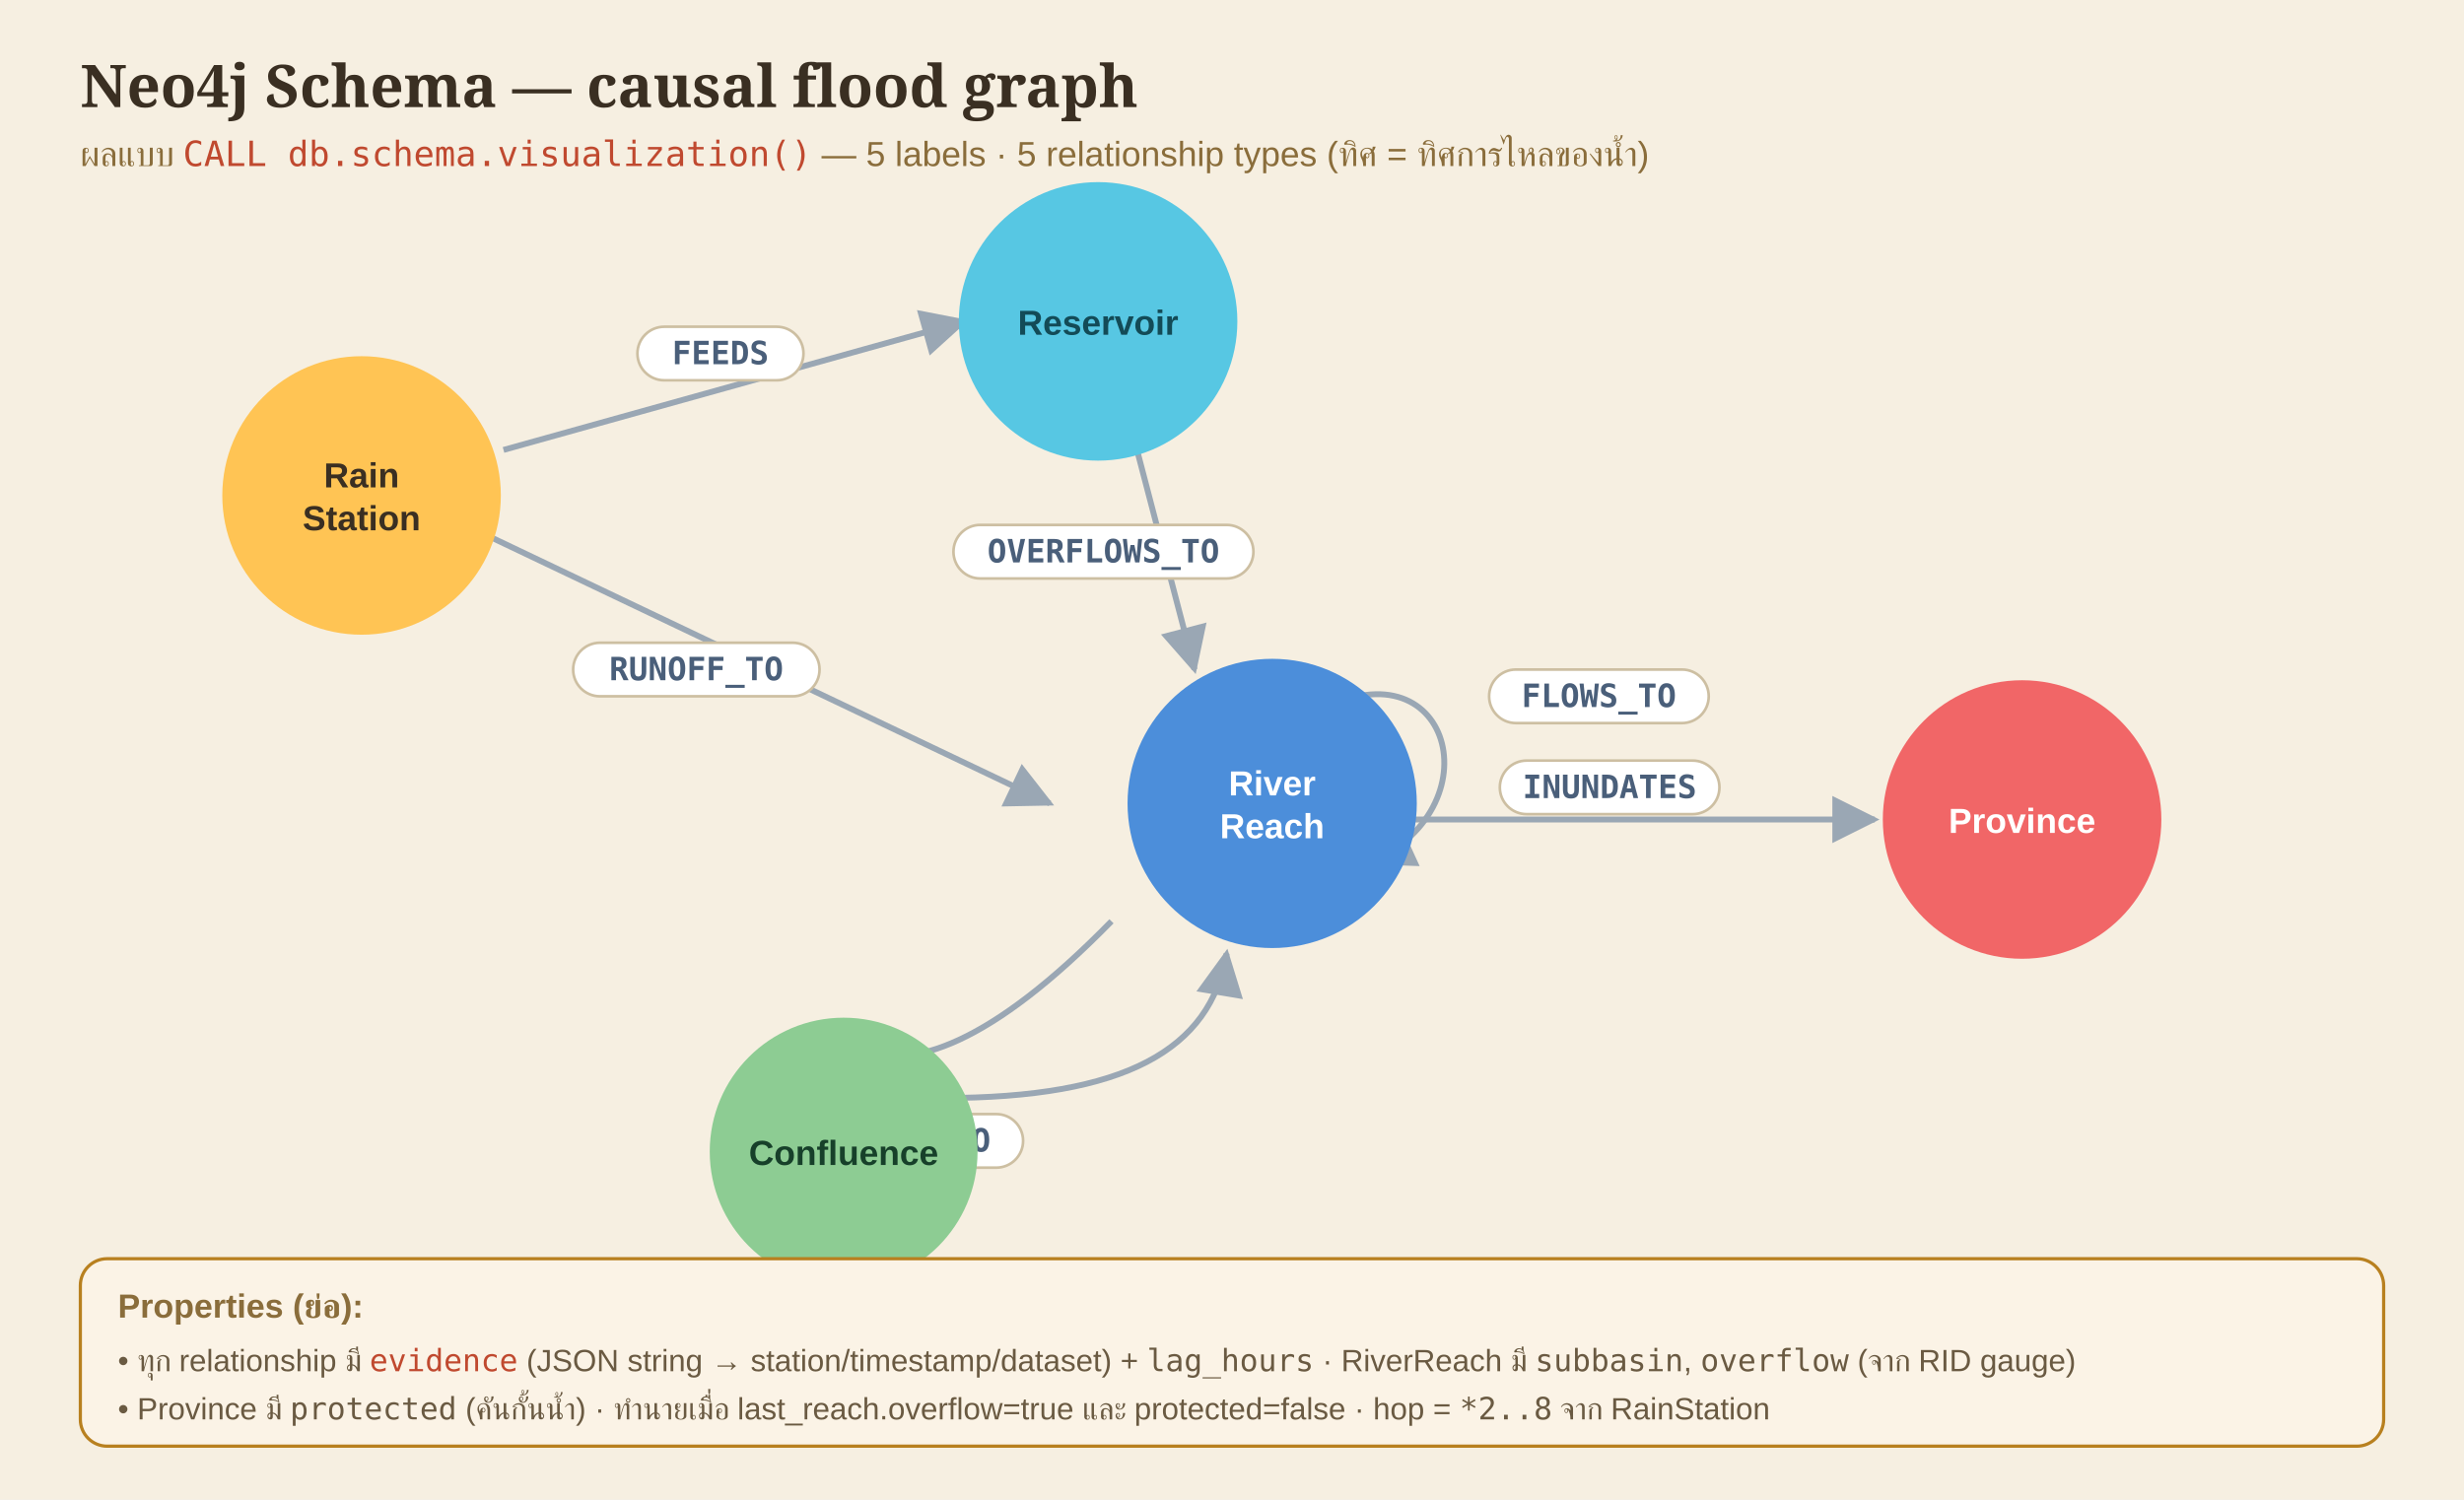
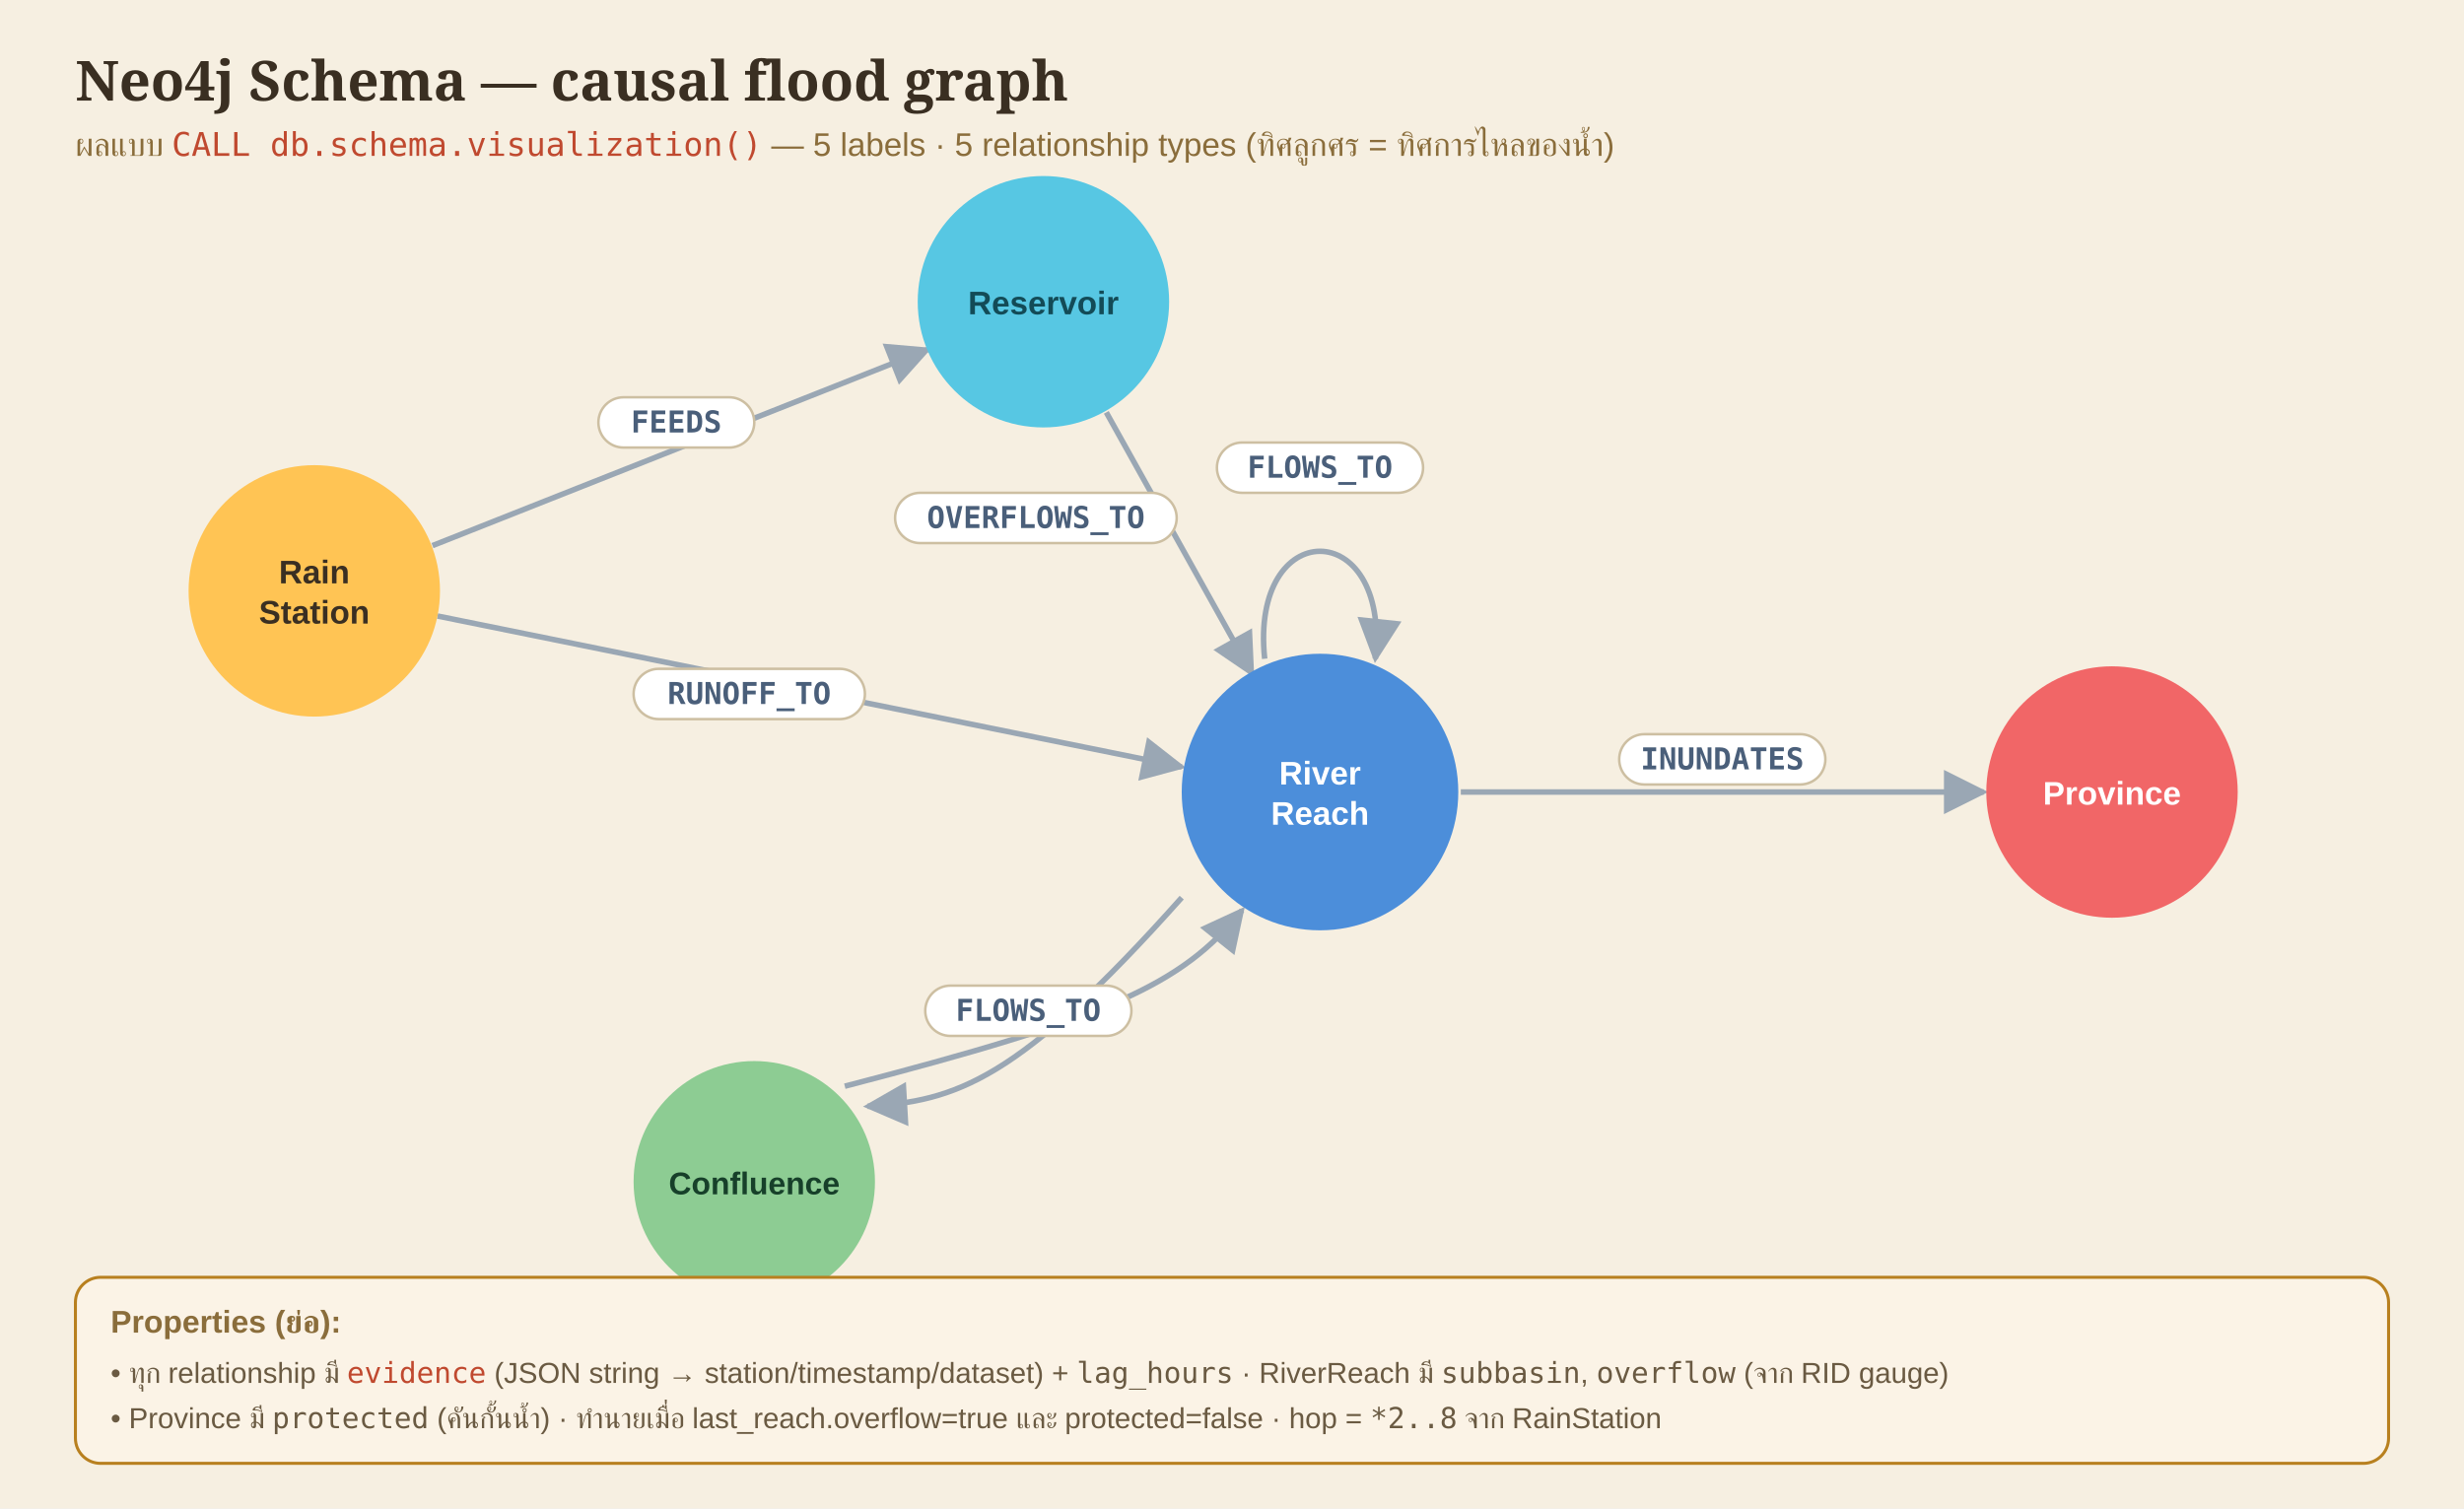
- <svg xmlns="http://www.w3.org/2000/svg" viewBox="0 0 920 560" font-family="'Segoe UI',Arial,sans-serif">
+ <svg xmlns="http://www.w3.org/2000/svg" viewBox="0 0 980 600" font-family="'Segoe UI',Arial,sans-serif">
  <defs>
    <marker id="rh" viewBox="0 0 10 10" refX="9" refY="5" markerWidth="8" markerHeight="8" orient="auto-start-reverse">
      <path d="M0,0 L10,5 L0,10 z" fill="#9aa7b4" />
    </marker>
  </defs>
-   <rect width="920" height="560" fill="#f6efe1" />
+   <rect width="980" height="600" fill="#f6efe1" />
  <text x="30" y="40" font-size="22" font-weight="700" fill="#3a2f22" font-family="Georgia,serif">Neo4j Schema — causal flood graph</text>
-   <text x="30" y="62" font-size="13" fill="#8a6d3b">ผลแบบ <tspan font-family="monospace" fill="#c0492f">CALL db.schema.visualization()</tspan> — 5 labels · 5 relationship types (ทิศ = ทิศการไหลของน้ำ)</text>
+   <text x="30" y="62" font-size="13" fill="#8a6d3b">ผลแบบ <tspan font-family="monospace" fill="#c0492f">CALL db.schema.visualization()</tspan> — 5 labels · 5 relationship types (ทิศลูกศร = ทิศการไหลของน้ำ)</text>
  <g stroke="#9aa7b4" stroke-width="2.2" fill="none">
-     <path d="M188,168 L360,120" marker-end="url(#rh)" />
-     <path d="M182,200 L392,300" marker-end="url(#rh)" />
-     <path d="M424,166 L446,250" marker-end="url(#rh)" />
-     <path d="M415,344 C370,390 340,400 320,392" marker-end="url(#rh)" />
-     <path d="M352,410 C420,410 452,392 458,356" marker-end="url(#rh)" />
-     <path d="M506,306 L700,306" marker-end="url(#rh)" />
-     <path d="M488,268 C540,236 560,300 512,322" marker-end="url(#rh)" />
+     <path d="M172,217 L369,139" marker-end="url(#rh)" />
+     <path d="M174,245 L470,305" marker-end="url(#rh)" />
+     <path d="M440,164 L498,268" marker-end="url(#rh)" />
+     <path d="M503,262 C497,205 553,205 547,262" marker-end="url(#rh)" />
+     <path d="M470,357 C405,430 380,438 345,440" marker-end="url(#rh)" />
+     <path d="M336,432 C440,405 470,392 494,362" marker-end="url(#rh)" />
+     <path d="M581,315 L789,315" marker-end="url(#rh)" />
  </g>
  <g font-family="monospace" font-size="12" font-weight="700">
    <g>
-       <rect x="238" y="122" width="62" height="20" rx="10" fill="#fff" stroke="#cdbfa2" />
-       <text x="269" y="136" fill="#4a5f7a" text-anchor="middle">FEEDS</text>
+       <rect x="238" y="158" width="62" height="20" rx="10" fill="#fff" stroke="#cdbfa2" />
+       <text x="269" y="172" fill="#4a5f7a" text-anchor="middle">FEEDS</text>
    </g>
    <g>
-       <rect x="214" y="240" width="92" height="20" rx="10" fill="#fff" stroke="#cdbfa2" />
-       <text x="260" y="254" fill="#4a5f7a" text-anchor="middle">RUNOFF_TO</text>
+       <rect x="252" y="266" width="92" height="20" rx="10" fill="#fff" stroke="#cdbfa2" />
+       <text x="298" y="280" fill="#4a5f7a" text-anchor="middle">RUNOFF_TO</text>
    </g>
    <g>
      <rect x="356" y="196" width="112" height="20" rx="10" fill="#fff" stroke="#cdbfa2" />
      <text x="412" y="210" fill="#4a5f7a" text-anchor="middle">OVERFLOWS_TO</text>
    </g>
    <g>
-       <rect x="300" y="416" width="82" height="20" rx="10" fill="#fff" stroke="#cdbfa2" />
-       <text x="341" y="430" fill="#4a5f7a" text-anchor="middle">FLOWS_TO</text>
+       <rect x="484" y="176" width="82" height="20" rx="10" fill="#fff" stroke="#cdbfa2" />
+       <text x="525" y="190" fill="#4a5f7a" text-anchor="middle">FLOWS_TO</text>
    </g>
    <g>
-       <rect x="560" y="284" width="82" height="20" rx="10" fill="#fff" stroke="#cdbfa2" />
-       <text x="601" y="298" fill="#4a5f7a" text-anchor="middle">INUNDATES</text>
+       <rect x="368" y="392" width="82" height="20" rx="10" fill="#fff" stroke="#cdbfa2" />
+       <text x="409" y="406" fill="#4a5f7a" text-anchor="middle">FLOWS_TO</text>
    </g>
    <g>
-       <rect x="556" y="250" width="82" height="20" rx="10" fill="#fff" stroke="#cdbfa2" />
-       <text x="597" y="264" fill="#4a5f7a" text-anchor="middle">FLOWS_TO</text>
+       <rect x="644" y="292" width="82" height="20" rx="10" fill="#fff" stroke="#cdbfa2" />
+       <text x="685" y="306" fill="#4a5f7a" text-anchor="middle">INUNDATES</text>
    </g>
  </g>
  <g font-weight="700" text-anchor="middle">
-     <circle cx="135" cy="185" r="52" fill="#FFC454" />
-     <text x="135" y="182" font-size="13" fill="#3a2f22">Rain</text>
-     <text x="135" y="198" font-size="13" fill="#3a2f22">Station</text>
-     <circle cx="410" cy="120" r="52" fill="#57C7E3" />
-     <text x="410" y="125" font-size="13" fill="#134b57">Reservoir</text>
-     <circle cx="475" cy="300" r="54" fill="#4C8EDA" />
-     <text x="475" y="297" font-size="13" fill="#fff">River</text>
-     <text x="475" y="313" font-size="13" fill="#fff">Reach</text>
-     <circle cx="315" cy="430" r="50" fill="#8DCC93" />
-     <text x="315" y="435" font-size="13" fill="#17402a">Confluence</text>
-     <circle cx="755" cy="306" r="52" fill="#F16667" />
-     <text x="755" y="311" font-size="13" fill="#fff">Province</text>
+     <circle cx="125" cy="235" r="50" fill="#FFC454" />
+     <text x="125" y="232" font-size="13" fill="#3a2f22">Rain</text>
+     <text x="125" y="248" font-size="13" fill="#3a2f22">Station</text>
+     <circle cx="415" cy="120" r="50" fill="#57C7E3" />
+     <text x="415" y="125" font-size="13" fill="#134b57">Reservoir</text>
+     <circle cx="525" cy="315" r="55" fill="#4C8EDA" />
+     <text x="525" y="312" font-size="13" fill="#fff">River</text>
+     <text x="525" y="328" font-size="13" fill="#fff">Reach</text>
+     <circle cx="300" cy="470" r="48" fill="#8DCC93" />
+     <text x="300" y="475" font-size="12.5" fill="#17402a">Confluence</text>
+     <circle cx="840" cy="315" r="50" fill="#F16667" />
+     <text x="840" y="320" font-size="13" fill="#fff">Province</text>
  </g>
  <g font-size="11.5" fill="#6a5a42">
-     <rect x="30" y="470" width="860" height="70" rx="10" fill="#fbf3e6" stroke="#b8801f" stroke-width="1.2" />
-     <text x="44" y="492" font-weight="700" fill="#8a6d3b" font-size="12.5">Properties (ย่อ):</text>
-     <text x="44" y="512">• ทุก relationship มี <tspan font-family="monospace" fill="#c0492f">evidence</tspan> (JSON string → station/timestamp/dataset) + <tspan font-family="monospace">lag_hours</tspan> · RiverReach มี <tspan font-family="monospace">subbasin</tspan>, <tspan font-family="monospace">overflow</tspan> (จาก RID gauge)</text>
-     <text x="44" y="530">• Province มี <tspan font-family="monospace">protected</tspan> (คันกั้นน้ำ) · ทำนายเมื่อ last_reach.overflow=true และ protected=false · hop = <tspan font-family="monospace">*2..8</tspan> จาก RainStation</text>
+     <rect x="30" y="508" width="920" height="74" rx="10" fill="#fbf3e6" stroke="#b8801f" stroke-width="1.2" />
+     <text x="44" y="530" font-weight="700" fill="#8a6d3b" font-size="12.5">Properties (ย่อ):</text>
+     <text x="44" y="550">• ทุก relationship มี <tspan font-family="monospace" fill="#c0492f">evidence</tspan> (JSON string → station/timestamp/dataset) + <tspan font-family="monospace">lag_hours</tspan> · RiverReach มี <tspan font-family="monospace">subbasin</tspan>, <tspan font-family="monospace">overflow</tspan> (จาก RID gauge)</text>
+     <text x="44" y="568">• Province มี <tspan font-family="monospace">protected</tspan> (คันกั้นน้ำ) · ทำนายเมื่อ last_reach.overflow=true และ protected=false · hop = <tspan font-family="monospace">*2..8</tspan> จาก RainStation</text>
  </g>
</svg>
